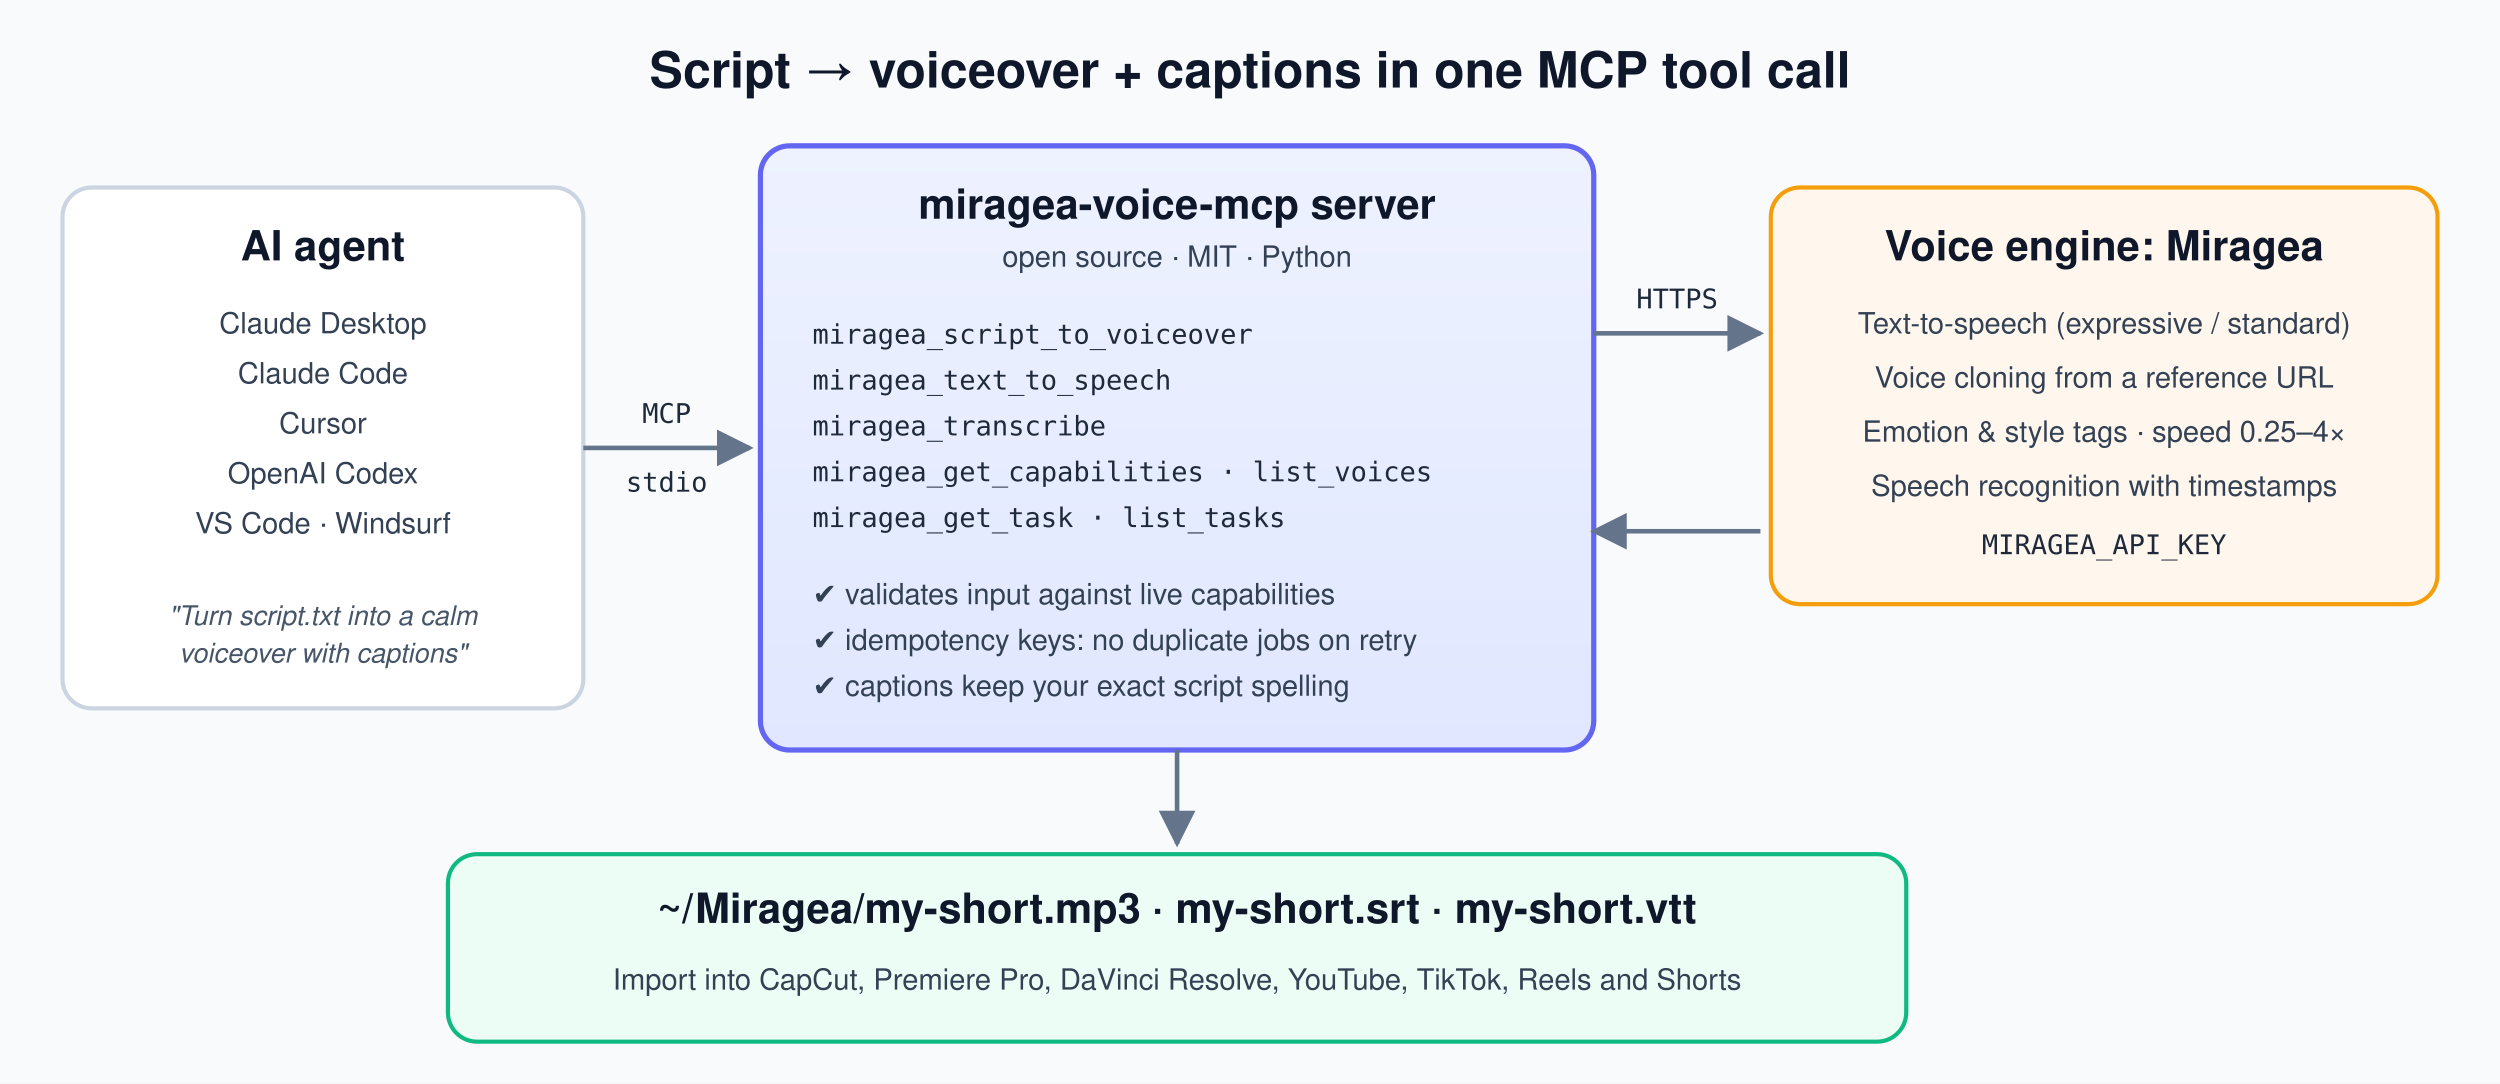
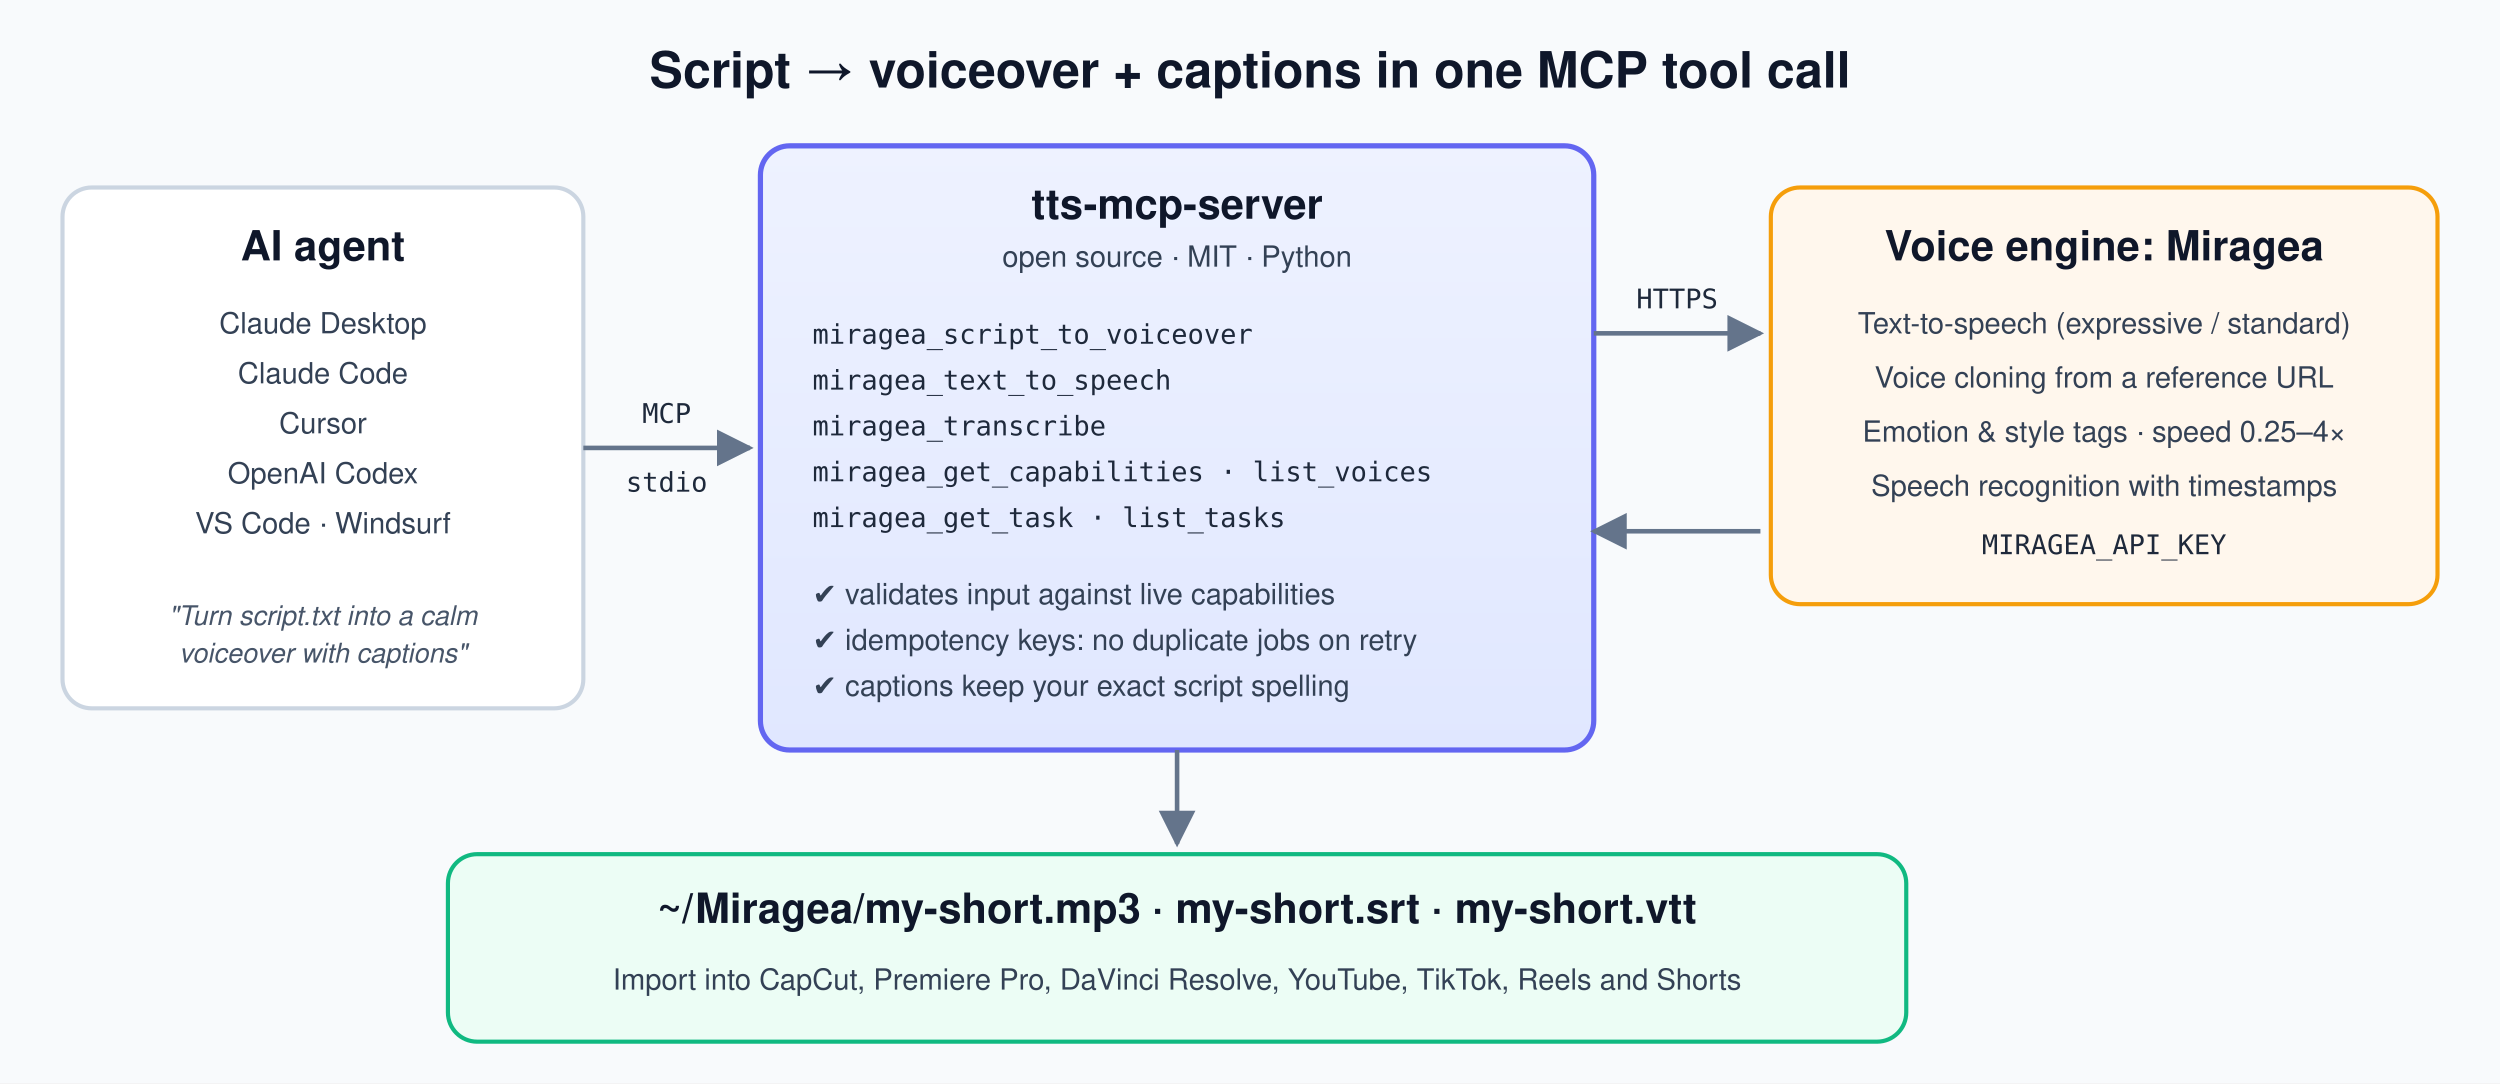
<svg xmlns="http://www.w3.org/2000/svg" width="1200" height="520" viewBox="0 0 1200 520" role="img" aria-labelledby="t d">
  <defs>
    <marker id="a" viewBox="0 0 10 10" refX="9" refY="5" markerWidth="8" markerHeight="8" orient="auto-start-reverse">
      <path d="M0,0 L10,5 L0,10 z" fill="#64748b" />
    </marker>
    <linearGradient id="g" x1="0" y1="0" x2="0" y2="1">
      <stop offset="0" stop-color="#eef2ff" />
      <stop offset="1" stop-color="#e0e7ff" />
    </linearGradient>
  </defs>
  <style>
    text{font-family:-apple-system,BlinkMacSystemFont,"Segoe UI",Helvetica,Arial,sans-serif;fill:#0f172a}
    .h{font-size:20px;font-weight:700}
    .s{font-size:14px;fill:#334155}
    .m{font-size:13px;font-family:ui-monospace,SFMono-Regular,Menlo,Consolas,monospace;fill:#1e293b}
    .l{font-size:13px;fill:#475569;font-style:italic}
    .box{fill:#ffffff;stroke:#cbd5e1;stroke-width:2;rx:14}
    .core{fill:url(#g);stroke:#6366f1;stroke-width:2.5;rx:14}
    .eng{fill:#fff7ed;stroke:#f59e0b;stroke-width:2;rx:14}
    .out{fill:#ecfdf5;stroke:#10b981;stroke-width:2;rx:14}
    .ln{stroke:#64748b;stroke-width:2.2;fill:none;marker-end:url(#a)}
  </style>
  <rect width="1200" height="520" fill="#f8fafc" />
  <text x="600" y="42" text-anchor="middle" class="h" style="font-size:24px">Script → voiceover + captions in one MCP tool call</text>
  <rect x="30" y="90" width="250" height="250" rx="14" class="box" />
  <text x="155" y="125" text-anchor="middle" class="h">AI agent</text>
  <text x="155" y="160" text-anchor="middle" class="s">Claude Desktop</text>
  <text x="155" y="184" text-anchor="middle" class="s">Claude Code</text>
  <text x="155" y="208" text-anchor="middle" class="s">Cursor</text>
  <text x="155" y="232" text-anchor="middle" class="s">OpenAI Codex</text>
  <text x="155" y="256" text-anchor="middle" class="s">VS Code · Windsurf</text>
  <text x="155" y="300" text-anchor="middle" class="l">"Turn script.txt into a calm</text>
  <text x="155" y="318" text-anchor="middle" class="l">voiceover with captions"</text>
  <path d="M280 215 L360 215" class="ln" />
  <text x="320" y="203" text-anchor="middle" class="m">MCP</text>
  <text x="320" y="236" text-anchor="middle" class="m">stdio</text>
  <rect x="365" y="70" width="400" height="290" rx="14" class="core" />
-   <text x="565" y="105" text-anchor="middle" class="h">miragea-voice-mcp server</text>
+   <text x="565" y="105" text-anchor="middle" class="h">tts-mcp-server</text>
  <text x="565" y="128" text-anchor="middle" class="s">open source · MIT · Python</text>
  <text x="390" y="165" class="m">miragea_script_to_voiceover</text>
  <text x="390" y="187" class="m">miragea_text_to_speech</text>
  <text x="390" y="209" class="m">miragea_transcribe</text>
  <text x="390" y="231" class="m">miragea_get_capabilities · list_voices</text>
  <text x="390" y="253" class="m">miragea_get_task · list_tasks</text>
  <text x="390" y="290" class="s">✔ validates input against live capabilities</text>
  <text x="390" y="312" class="s">✔ idempotency keys: no duplicate jobs on retry</text>
  <text x="390" y="334" class="s">✔ captions keep your exact script spelling</text>
  <path d="M765 160 L845 160" class="ln" />
  <path d="M845 255 L765 255" class="ln" />
  <text x="805" y="148" text-anchor="middle" class="m">HTTPS</text>
  <rect x="850" y="90" width="320" height="200" rx="14" class="eng" />
  <text x="1010" y="125" text-anchor="middle" class="h">Voice engine: Miragea</text>
  <text x="1010" y="160" text-anchor="middle" class="s">Text-to-speech (expressive / standard)</text>
  <text x="1010" y="186" text-anchor="middle" class="s">Voice cloning from a reference URL</text>
  <text x="1010" y="212" text-anchor="middle" class="s">Emotion &amp; style tags · speed 0.25–4×</text>
  <text x="1010" y="238" text-anchor="middle" class="s">Speech recognition with timestamps</text>
  <text x="1010" y="266" text-anchor="middle" class="m">MIRAGEA_API_KEY</text>
  <path d="M565 360 L565 405" class="ln" />
  <rect x="215" y="410" width="700" height="90" rx="14" class="out" />
  <text x="565" y="443" text-anchor="middle" class="h">~/Miragea/my-short.mp3 · my-short.srt · my-short.vtt</text>
  <text x="565" y="475" text-anchor="middle" class="s">Import into CapCut, Premiere Pro, DaVinci Resolve, YouTube, TikTok, Reels and Shorts</text>
</svg>
